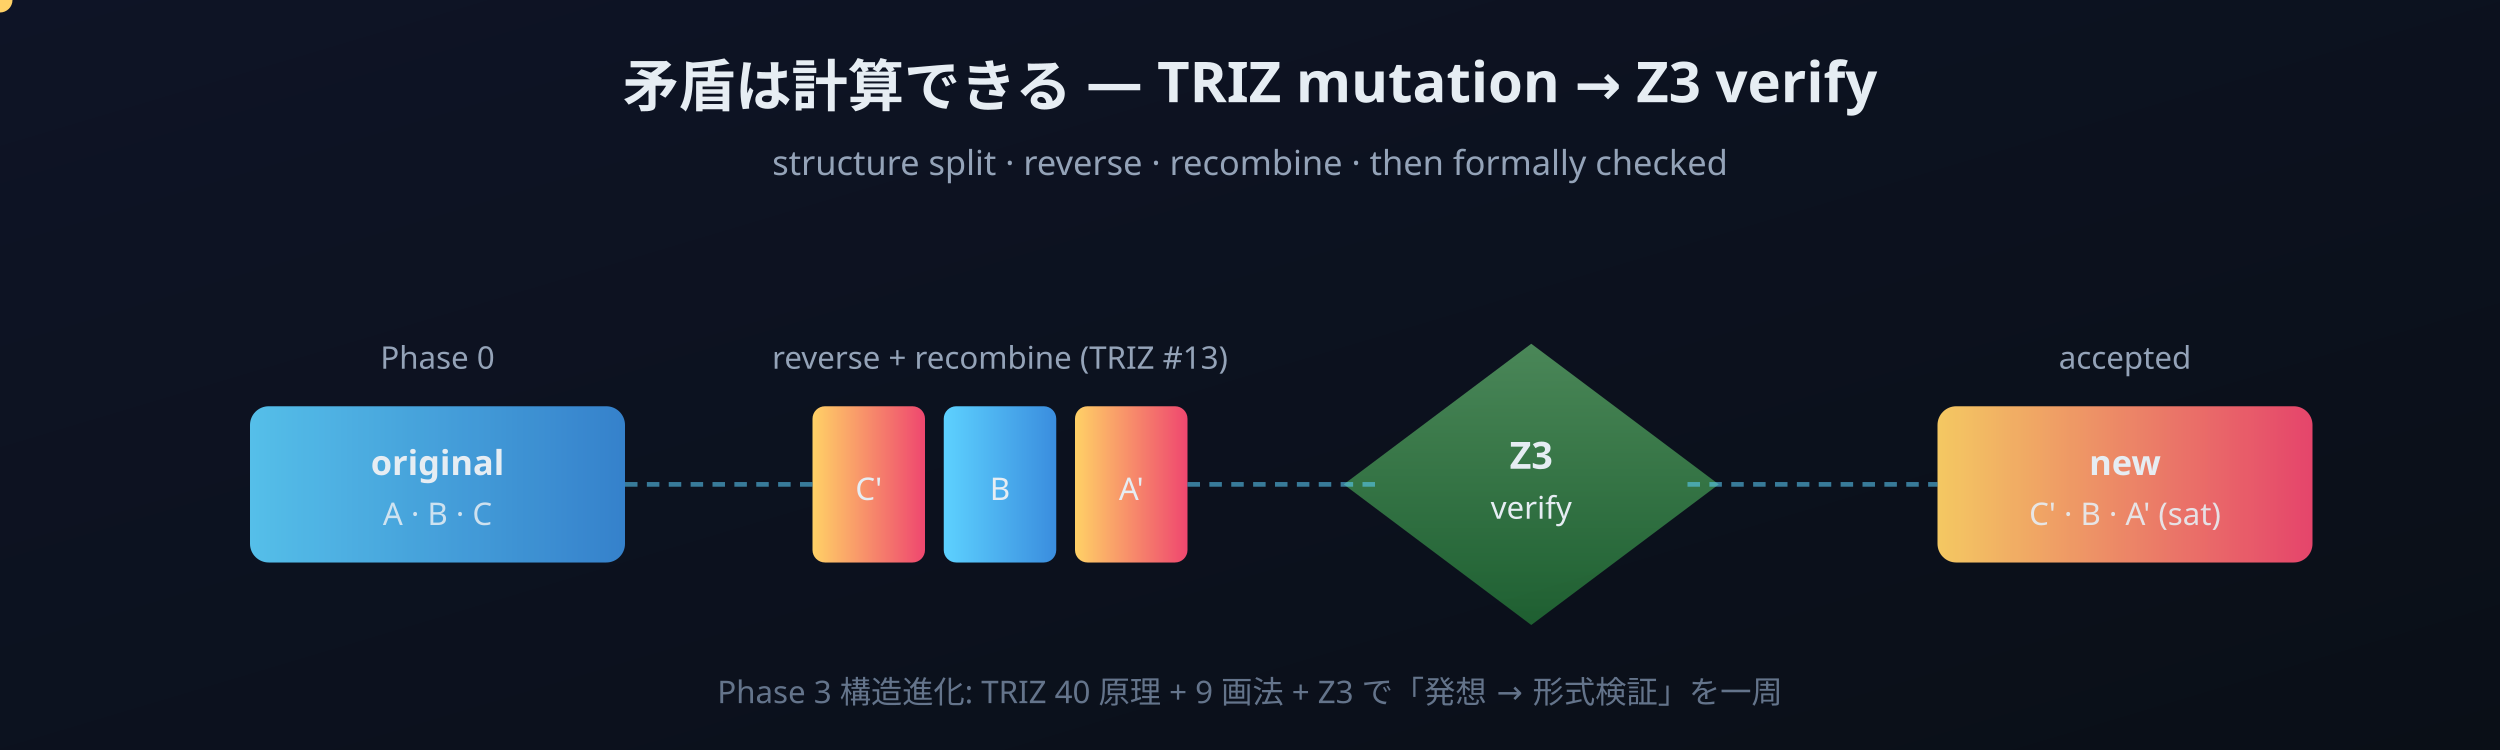
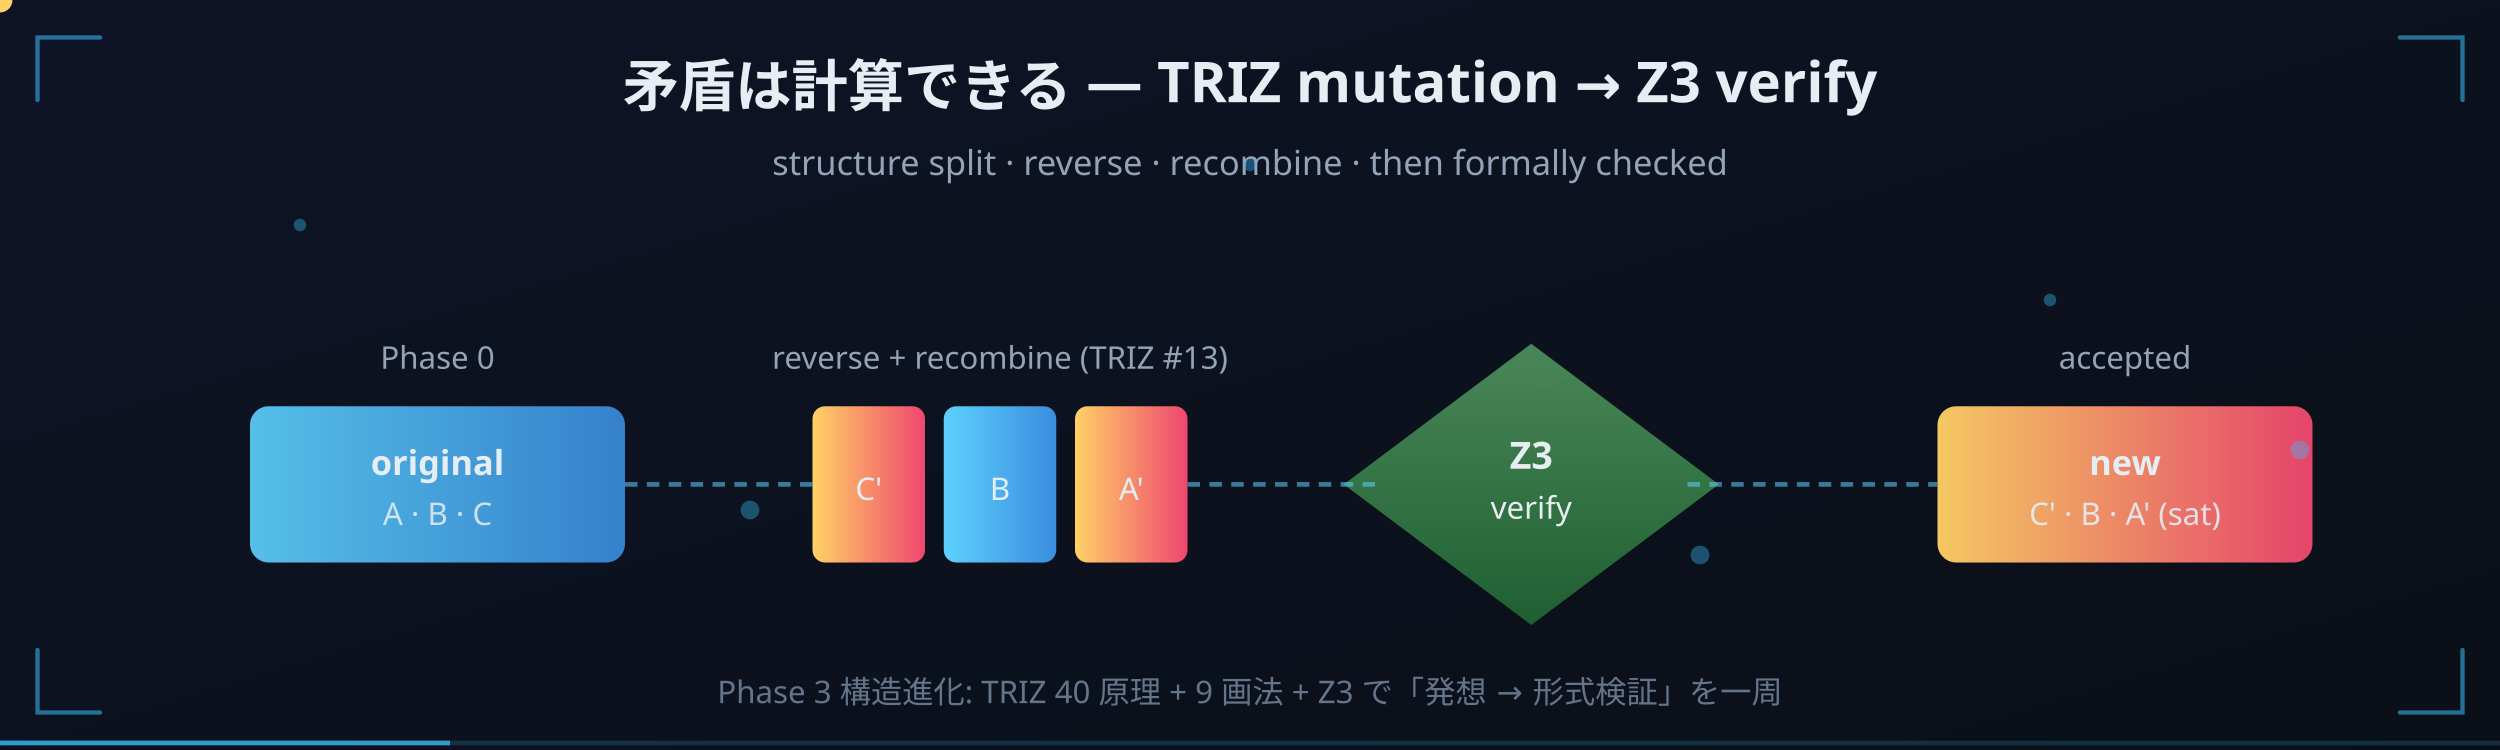
<svg xmlns="http://www.w3.org/2000/svg" viewBox="0 0 800 240" role="img" aria-label="TRIZ structural evolution and Z3 verification" style="width:100%;height:auto;max-width:1200px">
  <defs>
    <linearGradient id="bg24_03" x1="0" y1="0" x2="1" y2="1">
      <stop offset="0%" stop-color="#0e1426" />
      <stop offset="100%" stop-color="#0a0f17" />
    </linearGradient>
    <linearGradient id="z3grad" x1="0" y1="0" x2="0" y2="1">
      <stop offset="0%" stop-color="#7ee787" />
      <stop offset="100%" stop-color="#2ea043" />
    </linearGradient>
    <linearGradient id="origgrad" x1="0" y1="0" x2="1" y2="0">
      <stop offset="0%" stop-color="#5dd1ff" />
      <stop offset="100%" stop-color="#3a8dde" />
    </linearGradient>
    <linearGradient id="newgrad" x1="0" y1="0" x2="1" y2="0">
      <stop offset="0%" stop-color="#ffd166" />
      <stop offset="100%" stop-color="#ef476f" />
    </linearGradient>
  </defs>
  <rect width="800" height="240" fill="url(#bg24_03)" />
  <text x="400" y="34" text-anchor="middle" fill="#e6edf3" font-family="ui-sans-serif,system-ui,sans-serif" font-size="18" font-weight="700">
    矛盾は計算できる — TRIZ mutation → Z3 verify
  </text>
  <text x="400" y="56" text-anchor="middle" fill="#94a3b8" font-family="ui-sans-serif,system-ui,sans-serif" font-size="11">
    structure split · reverse · recombine · then formally checked
  </text>
  <g font-family="ui-sans-serif,system-ui,sans-serif" font-size="11" fill="#e6edf3">
    <g transform="translate(80 130)">
      <rect x="0" y="0" width="120" height="50" rx="6" fill="url(#origgrad)" opacity="0.9" />
      <text x="60" y="22" text-anchor="middle" font-weight="600">original</text>
      <text x="60" y="38" text-anchor="middle" font-size="10" opacity="0.85">A · B · C</text>
      <text x="60" y="-12" text-anchor="middle" fill="#94a3b8" font-size="10">Phase 0</text>
    </g>
    <g transform="translate(260 130)" opacity="0">
      <animate attributeName="opacity" values="0;1;1;0;0" keyTimes="0;0.2;0.5;0.65;1" dur="6s" repeatCount="indefinite" />
      <rect x="0" y="0" width="36" height="50" rx="4" fill="url(#origgrad)" />
      <rect x="42" y="0" width="36" height="50" rx="4" fill="url(#origgrad)" />
      <rect x="84" y="0" width="36" height="50" rx="4" fill="url(#origgrad)" />
      <text x="18" y="30" text-anchor="middle" font-size="10">A</text>
      <text x="60" y="30" text-anchor="middle" font-size="10">B</text>
      <text x="102" y="30" text-anchor="middle" font-size="10">C</text>
      <text x="60" y="-12" text-anchor="middle" fill="#94a3b8" font-size="10">split (TRIZ #1)</text>
    </g>
    <g transform="translate(260 130)" opacity="1">
      <animate attributeName="opacity" values="0;0;1;1;1" keyTimes="0;0.5;0.65;0.8;1" dur="6s" repeatCount="indefinite" fill="freeze" />
      <rect x="0" y="0" width="36" height="50" rx="4" fill="url(#newgrad)" />
      <rect x="42" y="0" width="36" height="50" rx="4" fill="url(#origgrad)" />
      <rect x="84" y="0" width="36" height="50" rx="4" fill="url(#newgrad)" />
      <text x="18" y="30" text-anchor="middle" font-size="10">C'</text>
      <text x="60" y="30" text-anchor="middle" font-size="10">B</text>
      <text x="102" y="30" text-anchor="middle" font-size="10">A'</text>
      <text x="60" y="-12" text-anchor="middle" fill="#94a3b8" font-size="10">reverse + recombine (TRIZ #13)</text>
    </g>
    <g transform="translate(440 110)">
      <path d="M -10 45 L 50 0 L 110 45 L 50 90 Z" fill="url(#z3grad)" opacity="0.55" />
      <text x="50" y="40" text-anchor="middle" font-weight="700" font-size="12">Z3</text>
      <text x="50" y="56" text-anchor="middle" font-size="10">verify</text>
    </g>
    <g transform="translate(620 130)" opacity="1">
      <animate attributeName="opacity" values="0;0;0;1;1" keyTimes="0;0.7;0.8;0.9;1" dur="6s" repeatCount="indefinite" fill="freeze" />
      <rect x="0" y="0" width="120" height="50" rx="6" fill="url(#newgrad)" opacity="0.95" />
      <text x="60" y="22" text-anchor="middle" font-weight="600">new</text>
      <text x="60" y="38" text-anchor="middle" font-size="10" opacity="0.9">C' · B · A'  (sat)</text>
      <text x="60" y="-12" text-anchor="middle" fill="#94a3b8" font-size="10">accepted</text>
    </g>
    <g stroke="#5dd1ff" stroke-width="1.5" fill="none" stroke-dasharray="4 3" opacity="0.55">
      <line x1="200" y1="155" x2="260" y2="155" />
      <line x1="380" y1="155" x2="440" y2="155" />
      <line x1="540" y1="155" x2="620" y2="155" />
    </g>
    <circle r="4" fill="#ffd166">
      <animateMotion dur="6s" repeatCount="indefinite" path="M 200 155 L 260 155 L 260 155 L 380 155 L 440 155 L 540 155 L 620 155" />
    </circle>
  </g>
  <text x="400" y="225" text-anchor="middle" fill="#64748b" font-family="ui-sans-serif,system-ui,sans-serif" font-size="10">
    Phase 3 構造進化: TRIZ 40 原理 + 9 画法 + Z3 で「発想 → 形式検証」を一周
  </text>
+   <g id="llt-enrich" font-family="inherit" aria-hidden="true">
+     <path d="M 32.0 12.0 L 12.0 12.0 L 12.0 32.0" stroke="#38bdf8" stroke-width="1.4" fill="none" stroke-linecap="round" opacity="0.55">
+       <animate attributeName="opacity" values="0.55;0.9;0.55" dur="3.6s" begin="0.0s" repeatCount="indefinite" />
+     </path>
+     <path d="M 768.0 12.0 L 788.0 12.0 L 788.0 32.0" stroke="#38bdf8" stroke-width="1.4" fill="none" stroke-linecap="round" opacity="0.55">
+       <animate attributeName="opacity" values="0.55;0.9;0.55" dur="3.6s" begin="0.4s" repeatCount="indefinite" />
+     </path>
+     <path d="M 32.0 228.0 L 12.0 228.0 L 12.0 208.0" stroke="#38bdf8" stroke-width="1.4" fill="none" stroke-linecap="round" opacity="0.55">
+       <animate attributeName="opacity" values="0.55;0.9;0.55" dur="3.6s" begin="0.8s" repeatCount="indefinite" />
+     </path>
+     <path d="M 768.0 228.0 L 788.0 228.0 L 788.0 208.0" stroke="#38bdf8" stroke-width="1.4" fill="none" stroke-linecap="round" opacity="0.55">
+       <animate attributeName="opacity" values="0.55;0.9;0.55" dur="3.6s" begin="1.2s" repeatCount="indefinite" />
+     </path>
+     <circle cx="96.0" cy="72.0" r="2" fill="#38bdf8" opacity="0.38">
+       <animateTransform attributeName="transform" type="translate" values="0 0; 8 -6; 0 0" dur="8.0s" begin="0.0s" repeatCount="indefinite" additive="sum" />
+       <animate attributeName="opacity" values="0.38;0.6;0.38" dur="8.0s" begin="0.0s" repeatCount="indefinite" />
+     </circle>
+     <circle cx="240.0" cy="163.2" r="3" fill="#38bdf8" opacity="0.38">
+       <animateTransform attributeName="transform" type="translate" values="0 0; -8 6; 0 0" dur="9.5s" begin="0.7s" repeatCount="indefinite" additive="sum" />
+       <animate attributeName="opacity" values="0.38;0.6;0.38" dur="9.5s" begin="0.7s" repeatCount="indefinite" />
+     </circle>
+     <circle cx="400.0" cy="52.8" r="2" fill="#38bdf8" opacity="0.38">
+       <animateTransform attributeName="transform" type="translate" values="0 0; 8 6; 0 0" dur="11.0s" begin="1.4s" repeatCount="indefinite" additive="sum" />
+       <animate attributeName="opacity" values="0.38;0.6;0.38" dur="11.0s" begin="1.4s" repeatCount="indefinite" />
+     </circle>
+     <circle cx="544.0" cy="177.6" r="3" fill="#38bdf8" opacity="0.38">
+       <animateTransform attributeName="transform" type="translate" values="0 0; -8 -6; 0 0" dur="12.5s" begin="2.1s" repeatCount="indefinite" additive="sum" />
+       <animate attributeName="opacity" values="0.38;0.6;0.38" dur="12.5s" begin="2.1s" repeatCount="indefinite" />
+     </circle>
+     <circle cx="656.0" cy="96.0" r="2" fill="#38bdf8" opacity="0.38">
+       <animateTransform attributeName="transform" type="translate" values="0 0; 8 6; 0 0" dur="8.0s" begin="2.8s" repeatCount="indefinite" additive="sum" />
+       <animate attributeName="opacity" values="0.38;0.6;0.38" dur="8.0s" begin="2.8s" repeatCount="indefinite" />
+     </circle>
+     <circle cx="736.0" cy="144.0" r="3" fill="#38bdf8" opacity="0.38">
+       <animateTransform attributeName="transform" type="translate" values="0 0; -8 6; 0 0" dur="9.5s" begin="3.5s" repeatCount="indefinite" additive="sum" />
+       <animate attributeName="opacity" values="0.38;0.6;0.38" dur="9.5s" begin="3.5s" repeatCount="indefinite" />
+     </circle>
+     <rect x="0" y="237.0" width="800.0" height="1.5" fill="#38bdf8" opacity="0.18" />
+     <rect x="0" y="237.0" width="144.0" height="1.5" fill="#38bdf8" opacity="0.75">
+       <animate attributeName="x" values="-144.0;800.0" dur="5s" repeatCount="indefinite" />
+     </rect>
+   </g>
</svg>
